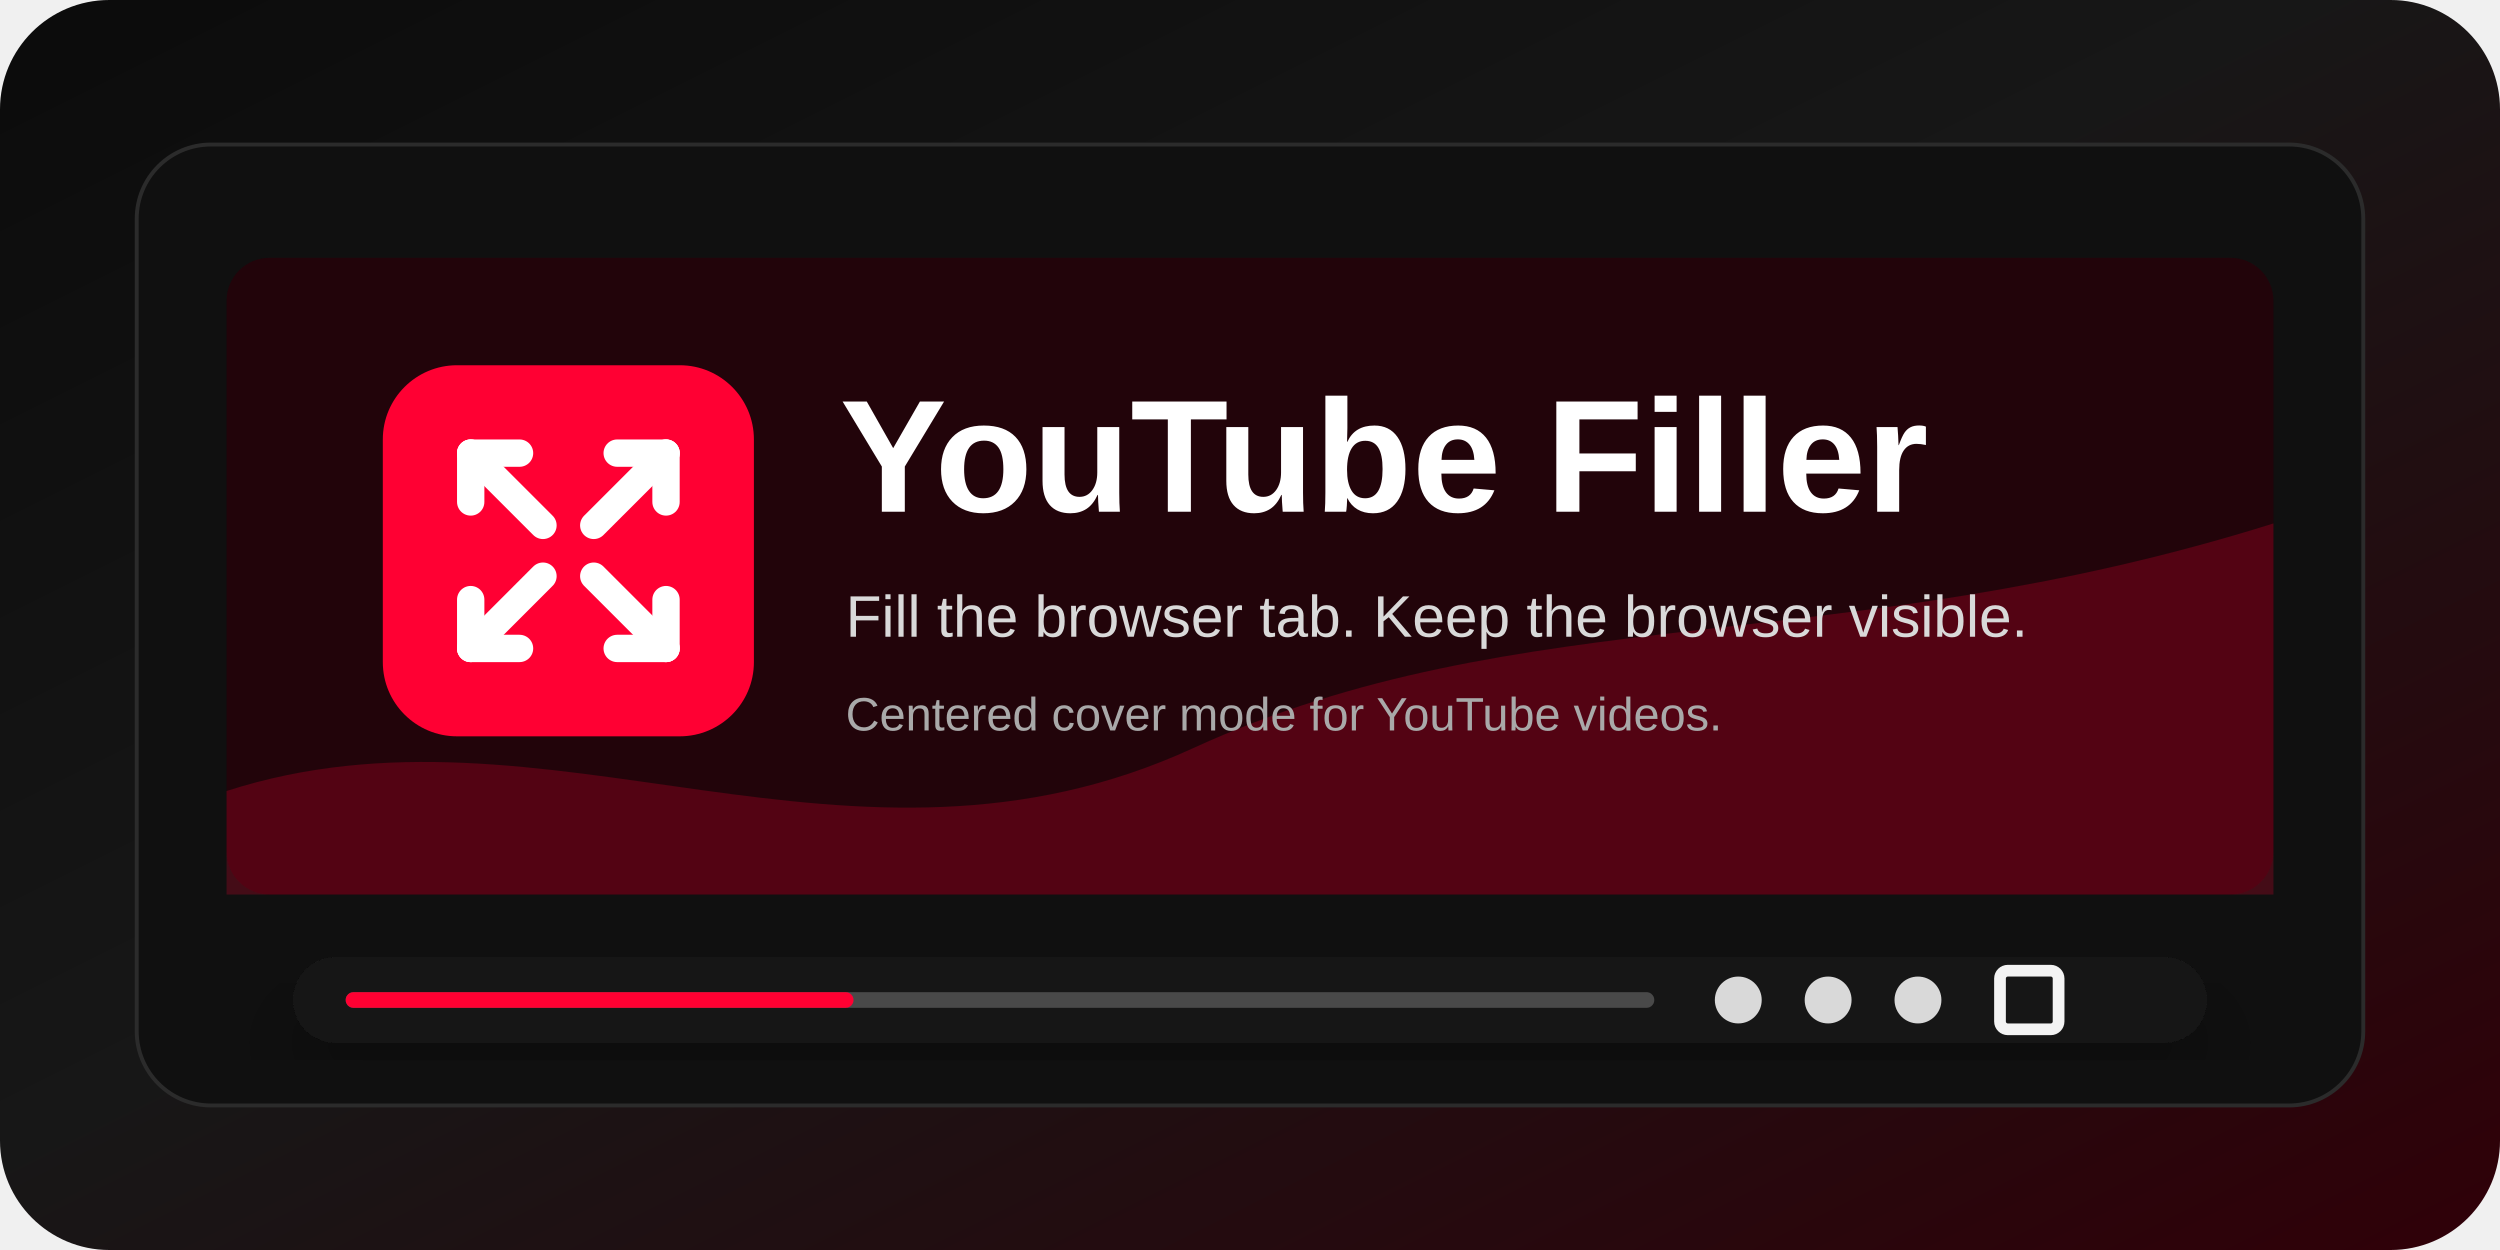
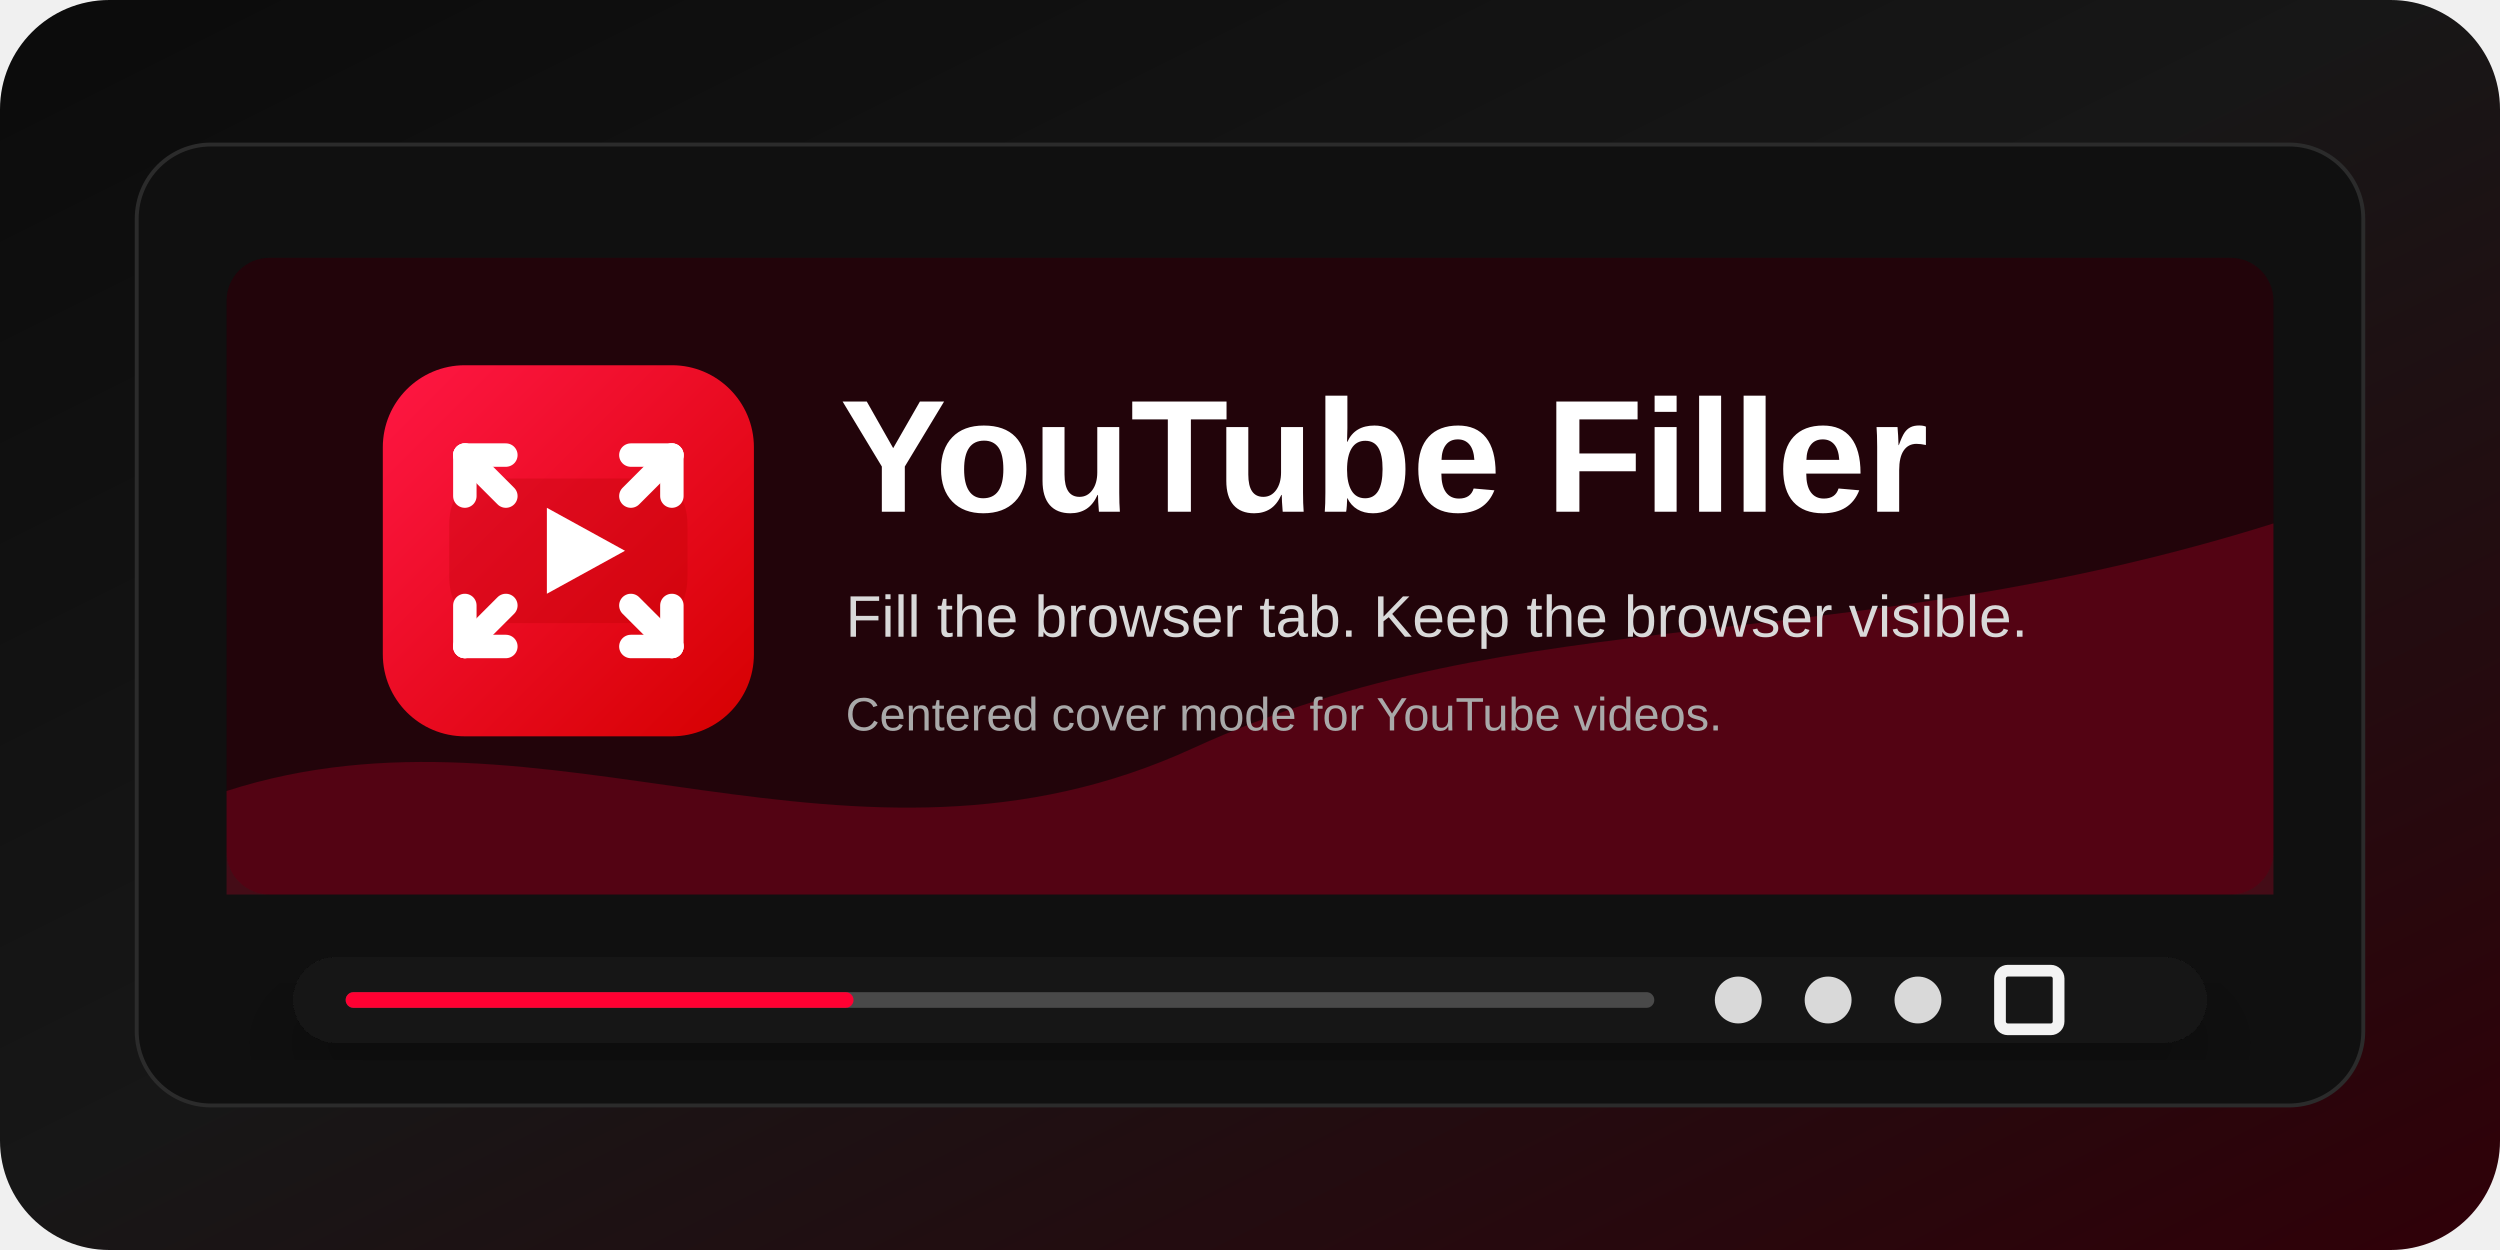
<svg xmlns="http://www.w3.org/2000/svg" width="1280" height="640" viewBox="0 0 1280 640" role="img" aria-label="YouTube Filler">
  <defs>
    <linearGradient id="bg" x1="0" y1="0" x2="1" y2="1">
      <stop offset="0" stop-color="#0b0b0b" />
-       <stop offset="0.46" stop-color="#171717" />
+       <stop offset="0.48" stop-color="#171717" />
      <stop offset="1" stop-color="#300008" />
+     </linearGradient>
+     <linearGradient id="red" x1="0" y1="0" x2="1" y2="1">
+       <stop offset="0" stop-color="#FF1744" />
+       <stop offset="1" stop-color="#D50000" />
    </linearGradient>
    <filter id="shadow" x="-20%" y="-20%" width="140%" height="140%">
      <feDropShadow dx="0" dy="22" stdDeviation="24" flood-color="#000" flood-opacity="0.34" />
    </filter>
  </defs>
  <rect width="1280" height="640" rx="56" fill="url(#bg)" />
  <rect x="70" y="74" width="1140" height="492" rx="38" fill="#101010" stroke="#2b2b2b" stroke-width="2" />
  <rect x="116" y="132" width="1048" height="326" rx="22" fill="#050505" />
  <rect x="116" y="132" width="1048" height="326" rx="22" fill="#ff0033" opacity="0.12" />
  <path d="M116 405 C280 352 435 464 611 383 C779 306 941 338 1164 268 L1164 458 L116 458 Z" fill="#ff0033" opacity="0.22" />
  <g filter="url(#shadow)">
    <rect x="150" y="490" width="980" height="44" rx="22" fill="#171717" />
    <rect x="177" y="508" width="670" height="8" rx="4" fill="#4a4a4a" />
    <rect x="177" y="508" width="260" height="8" rx="4" fill="#ff0033" />
    <circle cx="890" cy="512" r="12" fill="#f3f3f3" opacity="0.88" />
    <circle cx="936" cy="512" r="12" fill="#f3f3f3" opacity="0.88" />
    <circle cx="982" cy="512" r="12" fill="#f3f3f3" opacity="0.88" />
    <rect x="1024" y="497" width="30" height="30" rx="4" fill="none" stroke="#f3f3f3" stroke-width="6" />
  </g>
  <g transform="translate(196 187)">
-     <rect width="190" height="190" rx="38" fill="#ff0033" />
-     <g fill="none" stroke="#fff" stroke-linecap="round" stroke-linejoin="round" stroke-width="14" transform="translate(95 95)">
-       <path d="M-13 -13L-50 -50" />
-       <path d="M-50 -50H-25" />
-       <path d="M-50 -50v25" />
-       <path d="M13 -13L50 -50" />
-       <path d="M50 -50H25" />
-       <path d="M50 -50v25" />
-       <path d="M-13 13L-50 50" />
-       <path d="M-50 50H-25" />
-       <path d="M-50 50V25" />
-       <path d="M13 13L50 50" />
-       <path d="M50 50H25" />
-       <path d="M50 50V25" />
+     <rect width="190" height="190" rx="42" fill="url(#red)" />
+     <path d="M58 58h74c16 0 24 8 24 24v26c0 16-8 24-24 24H58c-16 0-24-8-24-24V82c0-16 8-24 24-24Z" fill="#B50000" opacity="0.28" />
+     <path d="M84 73v44l40-22-40-22Z" fill="#fff" />
+     <g fill="none" stroke="#fff" stroke-linecap="round" stroke-linejoin="round" stroke-width="12">
+       <path d="M63 67 42 46" />
+       <path d="M42 46h21" />
+       <path d="M42 46v21" />
+       <path d="M127 67 148 46" />
+       <path d="M148 46h-21" />
+       <path d="M148 46v21" />
+       <path d="M63 123 42 144" />
+       <path d="M42 144h21" />
+       <path d="M42 144v-21" />
+       <path d="M127 123 148 144" />
+       <path d="M148 144h-21" />
+       <path d="M148 144v-21" />
    </g>
  </g>
  <text x="430" y="262" fill="#fff" font-family="Arial, Helvetica, sans-serif" font-size="82" font-weight="800">YouTube Filler</text>
  <text x="433" y="326" fill="#d9d9d9" font-family="Arial, Helvetica, sans-serif" font-size="30">Fill the browser tab. Keep the browser visible.</text>
  <text x="433" y="374" fill="#a9a9a9" font-family="Arial, Helvetica, sans-serif" font-size="24">Centered cover mode for YouTube videos.</text>
</svg>
